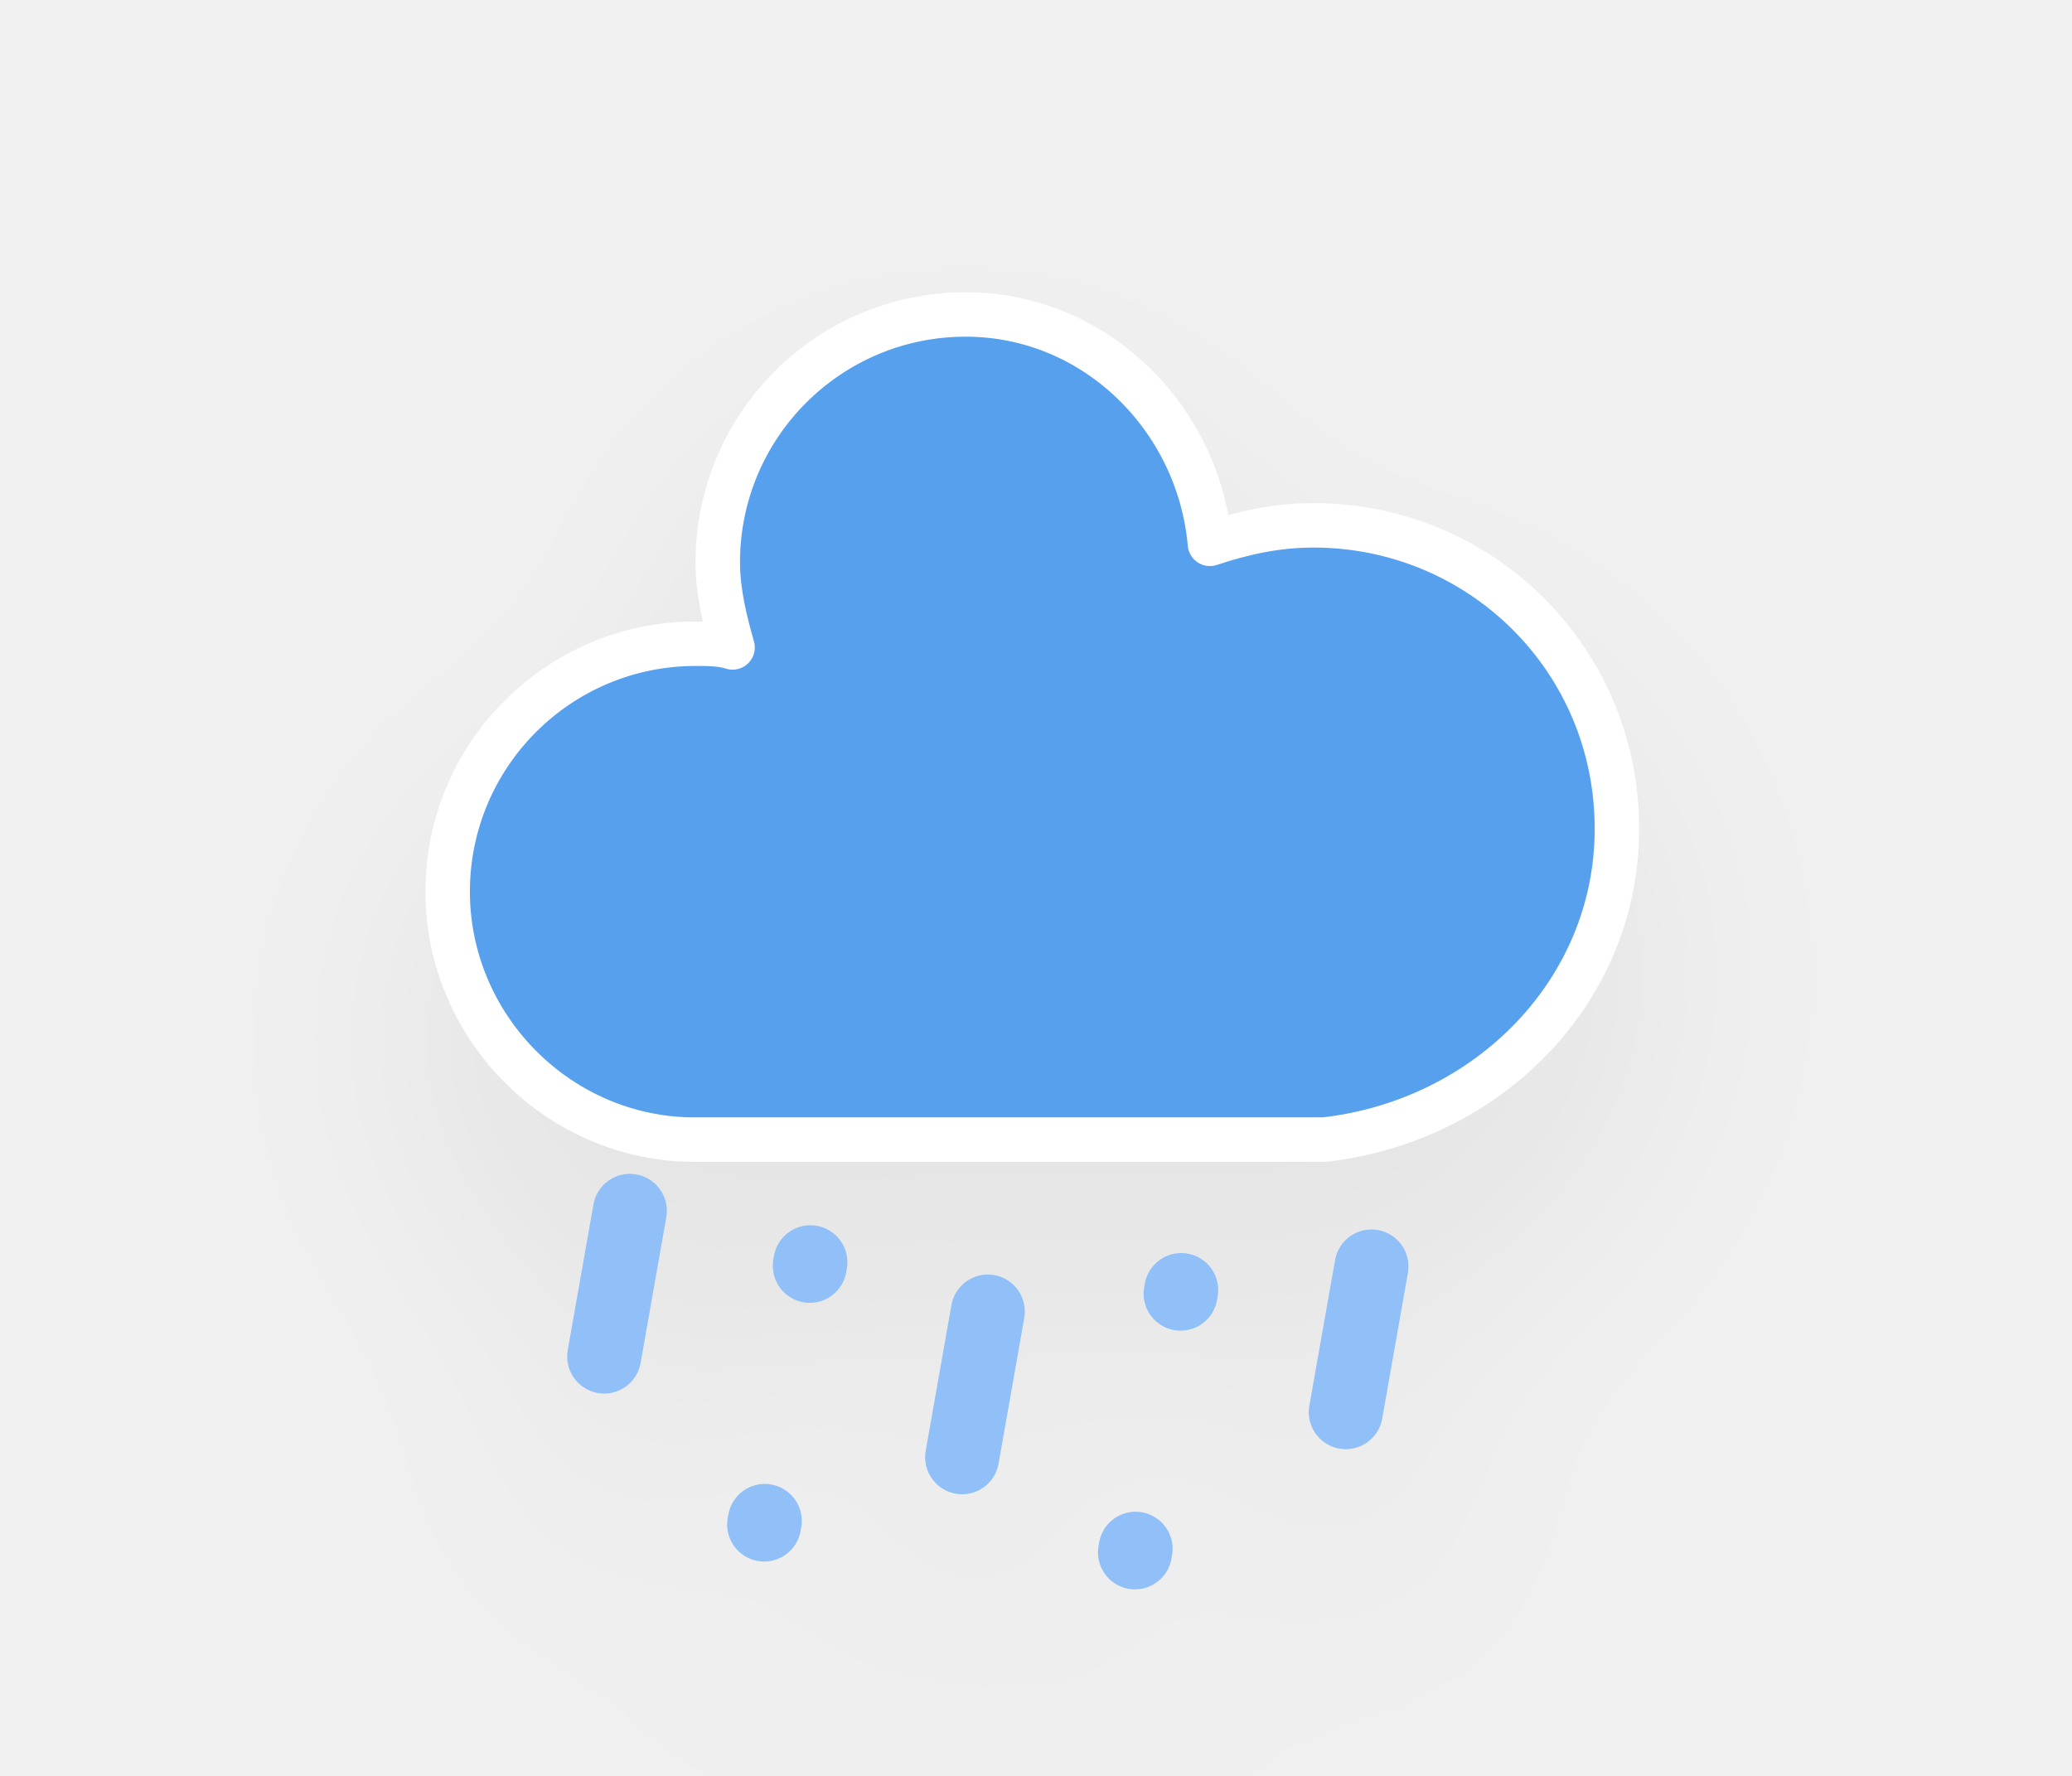
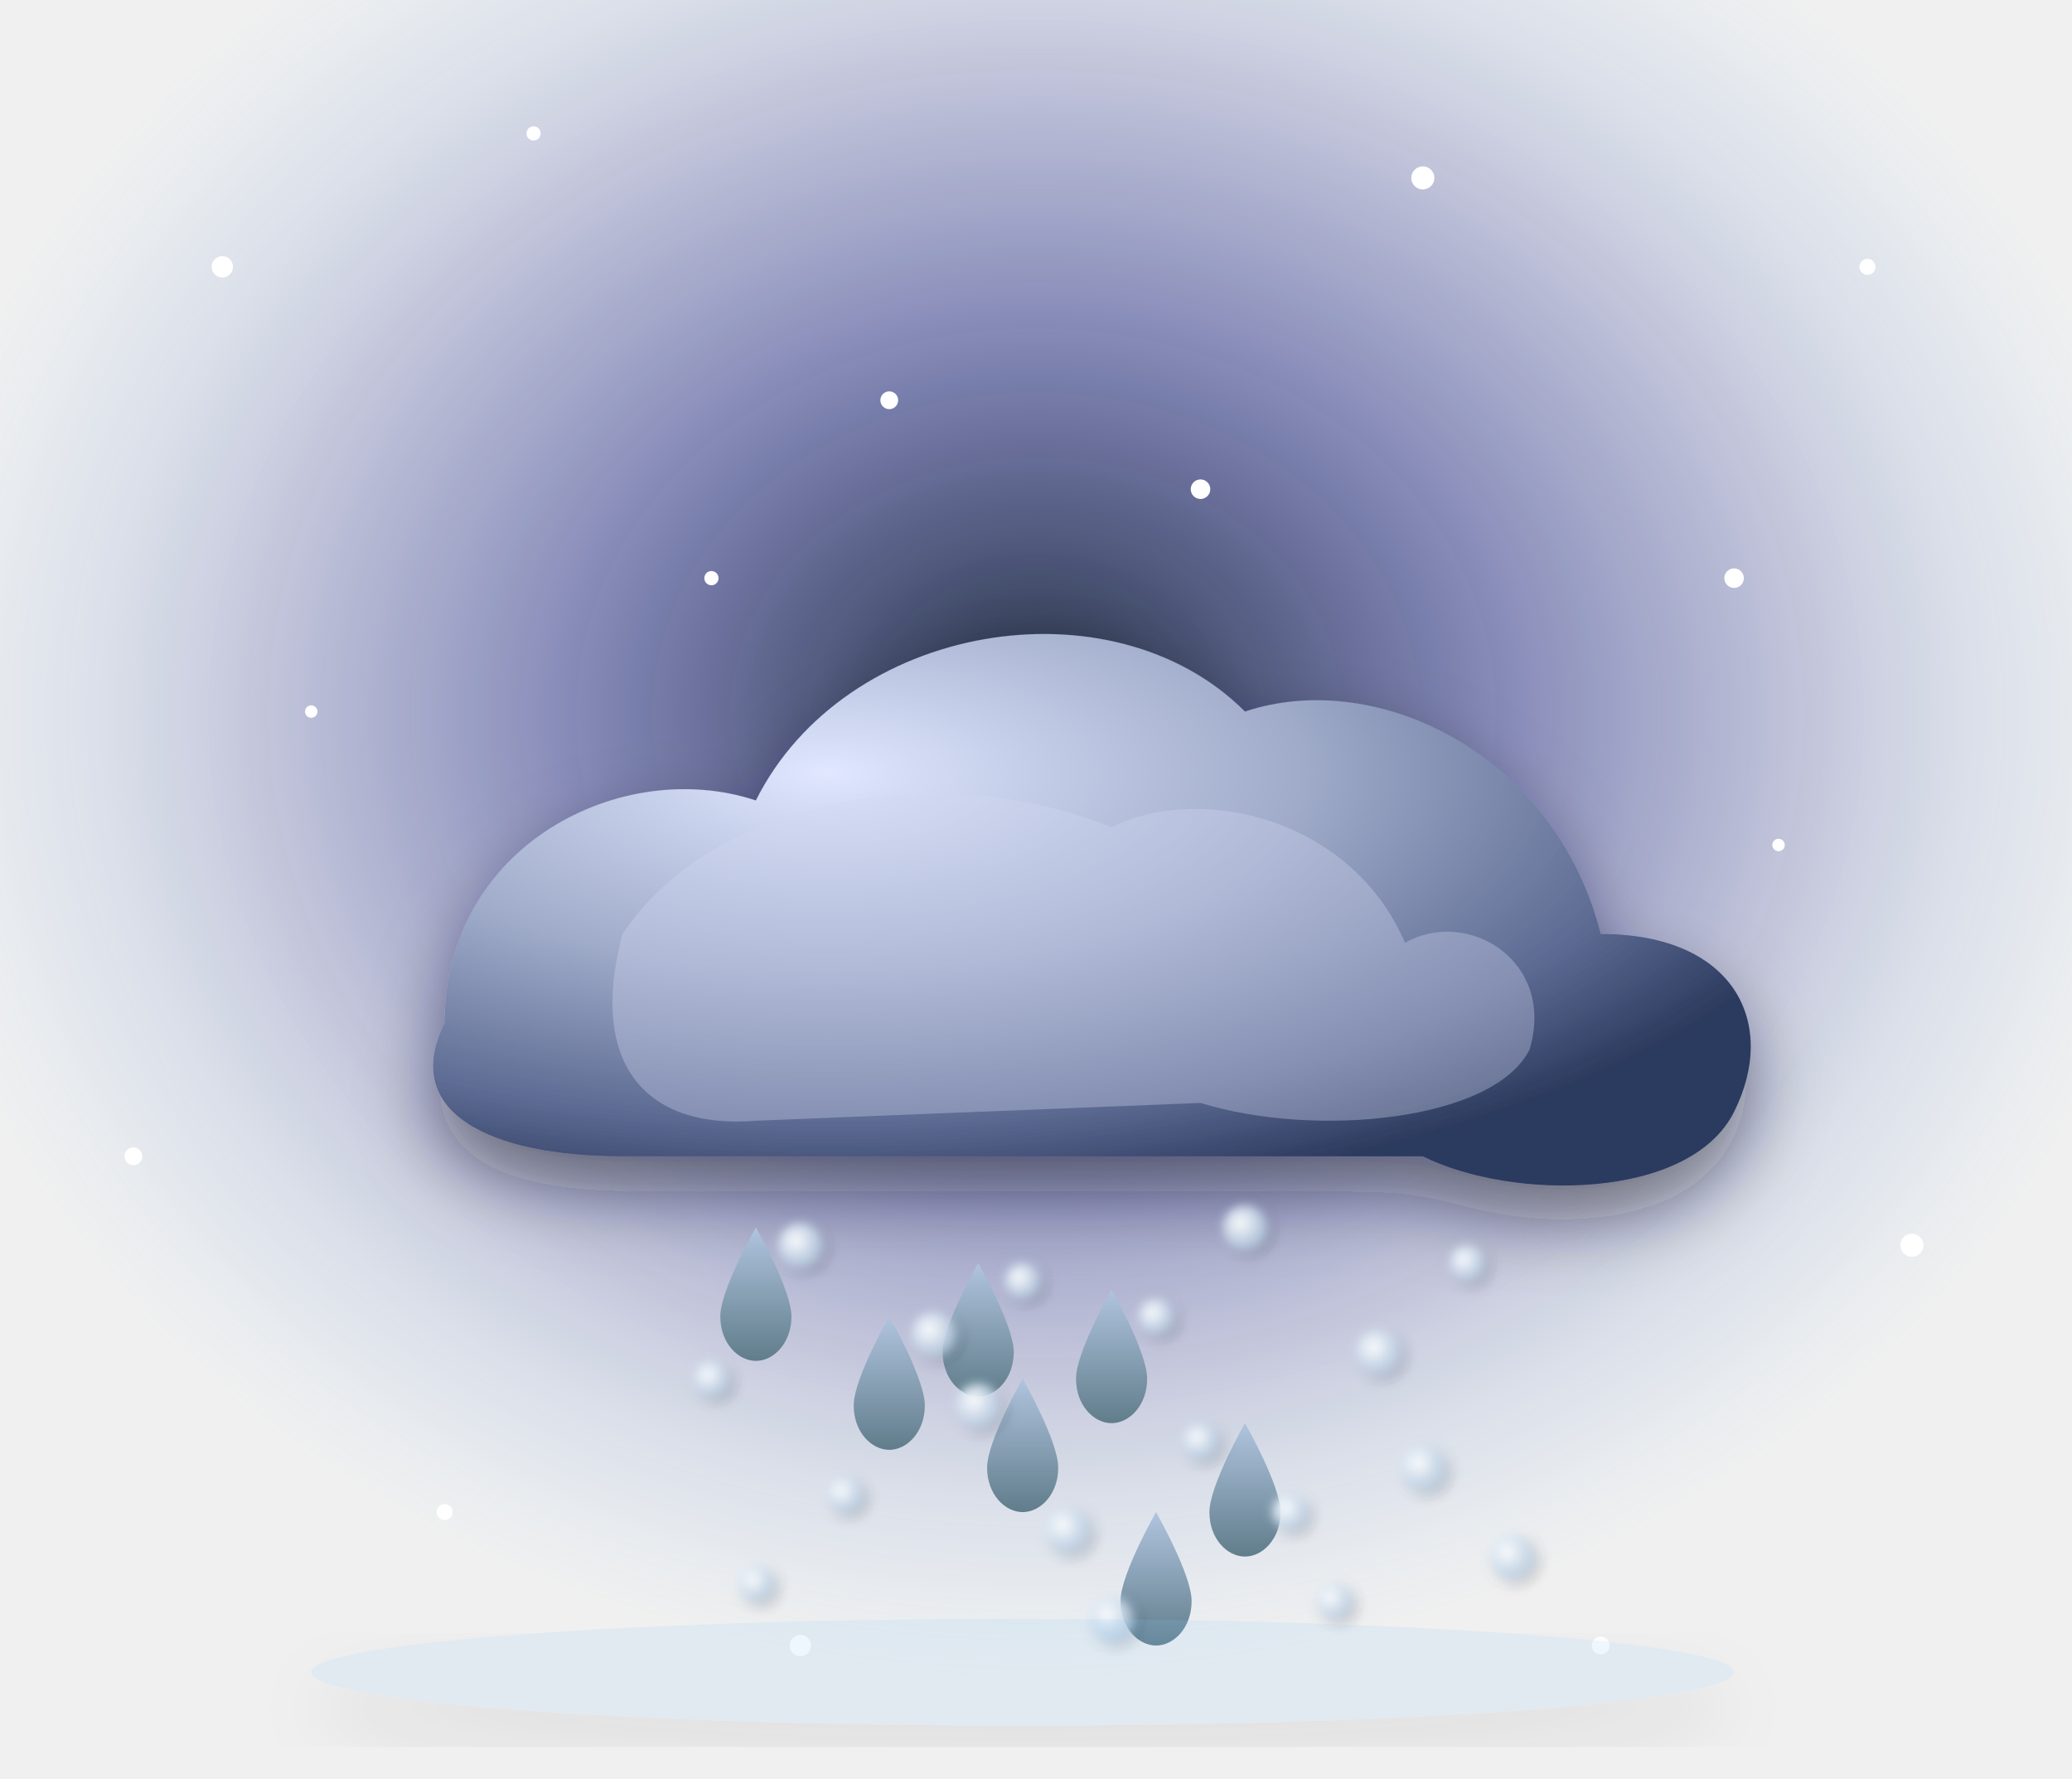
- <svg xmlns="http://www.w3.org/2000/svg" width="56" height="48" version="1.1">
+ <svg xmlns="http://www.w3.org/2000/svg" width="233" height="200" viewBox="0 0 233 200">
  <defs>
-     <filter id="blur" x="-.247" y="-.228" width="1.494" height="1.576">
-       <feGaussianBlur in="SourceAlpha" stdDeviation="3" />
-       <feOffset dx="0" dy="4" result="offsetblur" />
-       <feComponentTransfer>
-         <feFuncA slope="0.05" type="linear" />
-       </feComponentTransfer>
-       <feMerge>
-         <feMergeNode />
-         <feMergeNode in="SourceGraphic" />
-       </feMerge>
+     <radialGradient id="bgNight" cx="50%" cy="40%" r="55%">
+       <stop offset="0%" stop-color="#0D1B2A" stop-opacity="0.9" />
+       <stop offset="40%" stop-color="#1A237E" stop-opacity="0.5" />
+       <stop offset="70%" stop-color="#283593" stop-opacity="0.2" />
+       <stop offset="100%" stop-color="#64B5F6" stop-opacity="0" />
+     </radialGradient>
+     <radialGradient id="cloudNight" cx="30%" cy="25%" r="80%">
+       <stop offset="0%" stop-color="#E0E7FF" />
+       <stop offset="45%" stop-color="#9FABC9" />
+       <stop offset="80%" stop-color="#5C6A92" />
+       <stop offset="100%" stop-color="#2C3A5E" />
+     </radialGradient>
+     <linearGradient id="rainNight" x1="0" y1="0" x2="0" y2="1">
+       <stop offset="0%" stop-color="#B0C4DE" />
+       <stop offset="100%" stop-color="#607D8B" />
+     </linearGradient>
+     <radialGradient id="snowflakeNight" cx="40%" cy="40%" r="60%">
+       <stop offset="0%" stop-color="#FFFFFF" stop-opacity="1" />
+       <stop offset="100%" stop-color="#C0D8F0" stop-opacity="0.6" />
+     </radialGradient>
+     <filter id="cloudShadowNight" x="-20%" y="-20%" width="140%" height="140%">
+       <feDropShadow dx="0" dy="4" stdDeviation="4" flood-color="#0A1128" flood-opacity="0.5" />
    </filter>
-     <style type="text/css">
-       
-       /*
- ** RAIN
- */
-       @keyframes am-weather-rain {
-         0% {
-           stroke-dashoffset: 0;
-         }
+     <filter id="snowGlowNight" x="-50%" y="-50%" width="200%" height="200%">
+       <feGaussianBlur stdDeviation="0.5" />
+     </filter>
+     <filter id="snowShadowNight" x="-30%" y="-30%" width="160%" height="160%">
+       <feDropShadow dx="0.5" dy="0.5" stdDeviation="0.5" flood-color="#0A1128" flood-opacity="0.5" />
+     </filter>
+   </defs>
+   <style>
+     .bgLayerNight {
+       animation: bgPulseNight 8s ease-in-out infinite;
+     }
+     .cloudMoveNight {
+       animation: cloudFloatNight 6s ease-in-out infinite;
+     }
+     .rainNight {
+       animation: fallRainNight 1.8s ease-in infinite;
+     }
+     .snowflakeNight {
+       animation: fallSnowNight 3.5s ease-in-out infinite;
+       filter: url(#snowShadowNight);
+     }
+     .twinkleStar { animation: twinkle 3s ease-in-out infinite; }
+     .twinkleStarSlow { animation: twinkle 5s ease-in-out infinite; }
+     
+     /* Opóźnienia dla deszczu (12 kropli) – zachowane */
+     .r1 { animation-delay: 0.0s; }
+     .r2 { animation-delay: 0.2s; }
+     .r3 { animation-delay: 0.4s; }
+     .r4 { animation-delay: 0.6s; }
+     .r5 { animation-delay: 0.8s; }
+     .r6 { animation-delay: 1.0s; }
+     .r7 { animation-delay: 1.2s; }
+     .r8 { animation-delay: 1.4s; }
+     .r9 { animation-delay: 0.1s; }
+     .r10 { animation-delay: 0.5s; }
+     .r11 { animation-delay: 0.9s; }
+     .r12 { animation-delay: 1.3s; }

-         100% {
-           stroke-dashoffset: -100;
-         }
-       }
+     /* Opóźnienia dla śniegu (18 płatków) – zachowane */
+     .s1 { animation-delay: 0.0s; }
+     .s2 { animation-delay: 0.3s; }
+     .s3 { animation-delay: 0.6s; }
+     .s4 { animation-delay: 0.9s; }
+     .s5 { animation-delay: 1.2s; }
+     .s6 { animation-delay: 1.5s; }
+     .s7 { animation-delay: 1.8s; }
+     .s8 { animation-delay: 2.1s; }
+     .s9 { animation-delay: 2.4s; }
+     .s10 { animation-delay: 2.7s; }
+     .s11 { animation-delay: 3.0s; }
+     .s12 { animation-delay: 0.15s; }
+     .s13 { animation-delay: 0.45s; }
+     .s14 { animation-delay: 0.75s; }
+     .s15 { animation-delay: 1.05s; }
+     .s16 { animation-delay: 1.35s; }
+     .s17 { animation-delay: 1.65s; }
+     .s18 { animation-delay: 1.95s; }

-       .am-weather-rain-1 {
-         -webkit-animation-name: am-weather-rain;
-         -moz-animation-name: am-weather-rain;
-         -ms-animation-name: am-weather-rain;
-         animation-name: am-weather-rain;
-         -webkit-animation-duration: 8s;
-         -moz-animation-duration: 8s;
-         -ms-animation-duration: 8s;
-         animation-duration: 8s;
-         -webkit-animation-timing-function: linear;
-         -moz-animation-timing-function: linear;
-         -ms-animation-timing-function: linear;
-         animation-timing-function: linear;
-         -webkit-animation-iteration-count: infinite;
-         -moz-animation-iteration-count: infinite;
-         -ms-animation-iteration-count: infinite;
-         animation-iteration-count: infinite;
-       }
- 
-       .am-weather-rain-2 {
-         -webkit-animation-name: am-weather-rain;
-         -moz-animation-name: am-weather-rain;
-         -ms-animation-name: am-weather-rain;
-         animation-name: am-weather-rain;
-         -webkit-animation-delay: 0.25s;
-         -moz-animation-delay: 0.25s;
-         -ms-animation-delay: 0.25s;
-         animation-delay: 0.25s;
-         -webkit-animation-duration: 8s;
-         -moz-animation-duration: 8s;
-         -ms-animation-duration: 8s;
-         animation-duration: 8s;
-         -webkit-animation-timing-function: linear;
-         -moz-animation-timing-function: linear;
-         -ms-animation-timing-function: linear;
-         animation-timing-function: linear;
-         -webkit-animation-iteration-count: infinite;
-         -moz-animation-iteration-count: infinite;
-         -ms-animation-iteration-count: infinite;
-         animation-iteration-count: infinite;
-       }
- 
-       /*
- ** CLOUDS
- */
-       @keyframes am-weather-cloud-3 {
-         0% {
-           -webkit-transform: translate(0px, 0px);
-           -moz-transform: translate(0px, 0px);
-           -ms-transform: translate(0px, 0px);
-           transform: translate(0px, 0px);
-         }
- 
-         50% {
-           -webkit-transform: translate(2px, 0px);
-           -moz-transform: translate(2px, 0px);
-           -ms-transform: translate(2px, 0px);
-           transform: translate(2px, 0px);
-         }
- 
-         100% {
-           -webkit-transform: translate(0px, 0px);
-           -moz-transform: translate(0px, 0px);
-           -ms-transform: translate(0px, 0px);
-           transform: translate(0px, 0px);
-         }
-       }
- 
-       .am-weather-cloud-3 {
-         -webkit-animation-name: am-weather-cloud-3;
-         -moz-animation-name: am-weather-cloud-3;
-         animation-name: am-weather-cloud-3;
-         -webkit-animation-duration: 3s;
-         -moz-animation-duration: 3s;
-         animation-duration: 3s;
-         -webkit-animation-timing-function: linear;
-         -moz-animation-timing-function: linear;
-         animation-timing-function: linear;
-         -webkit-animation-iteration-count: infinite;
-         -moz-animation-iteration-count: infinite;
-         animation-iteration-count: infinite;
-       }
-       
-     </style>
-   </defs>
-   <g transform="translate(16,-2)" filter="url(#blur)">
-     <g class="am-weather-cloud-3" style="-moz-animation-duration:3s;-moz-animation-iteration-count:infinite;-moz-animation-name:am-weather-cloud-3;-moz-animation-timing-function:linear;-webkit-animation-duration:3s;-webkit-animation-iteration-count:infinite;-webkit-animation-name:am-weather-cloud-3;-webkit-animation-timing-function:linear">
-       <path transform="translate(-20,-11)" d="m47.7 35.4c0-4.6-3.7-8.2-8.2-8.2-1 0-1.9 0.2-2.8 0.5-0.3-3.4-3.1-6.2-6.6-6.2-3.7 0-6.7 3-6.7 6.7 0 0.8 0.2 1.6 0.4 2.3-0.3-0.1-0.7-0.1-1-0.1-3.7 0-6.7 3-6.7 6.7 0 3.6 2.9 6.6 6.5 6.7h17.2c4.4-0.5 7.9-4 7.9-8.4z" fill="#57a0ee" stroke="#fff" stroke-linejoin="round" stroke-width="1.2" />
-     </g>
-     <g class="am-weather-sleet-2" transform="translate(-20,-10) rotate(10,-247.39,200.17)" fill="none" stroke="#91c0f8" stroke-linecap="round">
-       <line class="am-weather-rain-1" transform="translate(-5,1)" y2="8" stroke-dasharray="0.1, 7" stroke-width="2" style="-moz-animation-duration:8s;-moz-animation-iteration-count:infinite;-moz-animation-name:am-weather-rain;-moz-animation-timing-function:linear;-ms-animation-duration:8s;-ms-animation-iteration-count:infinite;-ms-animation-name:am-weather-rain;-ms-animation-timing-function:linear;-webkit-animation-duration:8s;-webkit-animation-iteration-count:infinite;-webkit-animation-name:am-weather-rain;-webkit-animation-timing-function:linear" />
-       <line class="am-weather-rain-1" transform="translate(5)" y2="8" stroke-dasharray="0.1, 7" stroke-width="2" style="-moz-animation-duration:8s;-moz-animation-iteration-count:infinite;-moz-animation-name:am-weather-rain;-moz-animation-timing-function:linear;-ms-animation-duration:8s;-ms-animation-iteration-count:infinite;-ms-animation-name:am-weather-rain;-ms-animation-timing-function:linear;-webkit-animation-duration:8s;-webkit-animation-iteration-count:infinite;-webkit-animation-name:am-weather-rain;-webkit-animation-timing-function:linear" />
-     </g>
-     <g class="am-weather-rain-3" transform="translate(-20,-10) rotate(10,-245.89,217.31)" fill="none" stroke="#91c0f8" stroke-dasharray="4, 7" stroke-linecap="round" stroke-width="2">
-       <line class="am-weather-rain-1" transform="translate(-13,1)" y2="8" style="-moz-animation-duration:8s;-moz-animation-iteration-count:infinite;-moz-animation-name:am-weather-rain;-moz-animation-timing-function:linear;-ms-animation-duration:8s;-ms-animation-iteration-count:infinite;-ms-animation-name:am-weather-rain;-ms-animation-timing-function:linear;-webkit-animation-duration:8s;-webkit-animation-iteration-count:infinite;-webkit-animation-name:am-weather-rain;-webkit-animation-timing-function:linear" />
-       <line class="am-weather-rain-1" transform="translate(-3,2)" y2="8" style="-moz-animation-duration:8s;-moz-animation-iteration-count:infinite;-moz-animation-name:am-weather-rain;-moz-animation-timing-function:linear;-ms-animation-duration:8s;-ms-animation-iteration-count:infinite;-ms-animation-name:am-weather-rain;-ms-animation-timing-function:linear;-webkit-animation-duration:8s;-webkit-animation-iteration-count:infinite;-webkit-animation-name:am-weather-rain;-webkit-animation-timing-function:linear" />
-       <line class="am-weather-rain-2" transform="translate(7,-1)" y2="8" style="-moz-animation-delay:0.25s;-moz-animation-duration:8s;-moz-animation-iteration-count:infinite;-moz-animation-name:am-weather-rain;-moz-animation-timing-function:linear;-ms-animation-delay:0.25s;-ms-animation-duration:8s;-ms-animation-iteration-count:infinite;-ms-animation-name:am-weather-rain;-ms-animation-timing-function:linear;-webkit-animation-delay:0.25s;-webkit-animation-duration:8s;-webkit-animation-iteration-count:infinite;-webkit-animation-name:am-weather-rain;-webkit-animation-timing-function:linear" />
-     </g>
+     @keyframes bgPulseNight {
+       0%,100% { opacity: 0.85; }
+       50% { opacity: 1; }
+     }
+     @keyframes cloudFloatNight {
+       0%,100% { transform: translateX(0) translateY(0); }
+       50% { transform: translateX(-3px) translateY(-2px); }
+     }
+     @keyframes fallRainNight {
+       0% { transform: translateY(-25px) translateX(0); opacity: 0; }
+       20% { opacity: 0.7; }
+       80% { opacity: 0.6; }
+       100% { transform: translateY(55px) translateX(-8px); opacity: 0; }
+     }
+     @keyframes fallSnowNight {
+       0% { transform: translateY(-20px) translateX(0) rotate(0deg); opacity: 0; }
+       20% { opacity: 0.8; }
+       80% { opacity: 0.7; }
+       100% { transform: translateY(50px) translateX(-6px) rotate(360deg); opacity: 0; }
+     }
+     @keyframes twinkle {
+       0%,100% { opacity: 0.2; transform: scale(0.8); }
+       50% { opacity: 1; transform: scale(1.2); }
+     }
+   </style>
+   <rect width="233" height="200" fill="url(#bgNight)" class="bgLayerNight" />
+   <g fill="#FFFFFF">
+     <circle cx="25" cy="30" r="1.2" class="twinkleStar" style="animation-delay: 0s" />
+     <circle cx="60" cy="15" r="0.8" class="twinkleStarSlow" style="animation-delay: 0.5s" />
+     <circle cx="100" cy="45" r="1" class="twinkleStar" style="animation-delay: 1.2s" />
+     <circle cx="160" cy="20" r="1.3" class="twinkleStar" style="animation-delay: 2s" />
+     <circle cx="210" cy="30" r="0.9" class="twinkleStarSlow" style="animation-delay: 0.8s" />
+     <circle cx="195" cy="65" r="1.1" class="twinkleStar" style="animation-delay: 1.5s" />
+     <circle cx="35" cy="80" r="0.7" class="twinkleStar" style="animation-delay: 2.5s" />
+     <circle cx="15" cy="130" r="1" class="twinkleStarSlow" style="animation-delay: 0.3s" />
+     <circle cx="50" cy="170" r="0.9" class="twinkleStar" style="animation-delay: 1.8s" />
+     <circle cx="90" cy="185" r="1.2" class="twinkleStar" style="animation-delay: 2.2s" />
+     <circle cx="140" cy="170" r="0.8" class="twinkleStarSlow" style="animation-delay: 0.6s" />
+     <circle cx="180" cy="185" r="1" class="twinkleStar" style="animation-delay: 1.1s" />
+     <circle cx="215" cy="140" r="1.3" class="twinkleStar" style="animation-delay: 2.8s" />
+     <circle cx="175" cy="105" r="0.9" class="twinkleStarSlow" style="animation-delay: 1.4s" />
+     <circle cx="55" cy="105" r="0.6" class="twinkleStar" style="animation-delay: 3s" />
+     <circle cx="135" cy="55" r="1.1" class="twinkleStar" style="animation-delay: 0.9s" />
+     <circle cx="80" cy="65" r="0.8" class="twinkleStarSlow" style="animation-delay: 1.7s" />
+     <circle cx="200" cy="95" r="0.7" class="twinkleStar" style="animation-delay: 2.3s" />
  </g>
+   <g class="cloudMoveNight" filter="url(#cloudShadowNight)">
+     <path d="M 50,115               C 50,95 70,85 85,90               C 95,70 125,65 140,80               C 155,75 175,85 180,105               C 195,105 200,115 195,125               C 190,135 170,135 160,130               L 70,130               C 55,130 45,125 50,115 Z" fill="url(#cloudNight)" />
+     <path d="M 70,105 C 80,90 105,85 125,93 C 135,88 152,92 158,106 C 165,102 175,108 172,118 C 168,126 148,128 135,124 L 85,126 C 73,127 66,120 70,105 Z" fill="#D0D8F0" opacity="0.35" />
+   </g>
+   <g>
+     <path class="rainNight r1" d="M 85 138 C 85 138 81 145 81 148 C 81 151 83 153 85 153 C 87 153 89 151 89 148 C 89 145 85 138 85 138 Z" fill="url(#rainNight)" />
+     <path class="rainNight r2" d="M 110 142 C 110 142 106 149 106 152 C 106 155 108 157 110 157 C 112 157 114 155 114 152 C 114 149 110 142 110 142 Z" fill="url(#rainNight)" />
+     <path class="rainNight r5" d="M 100 148 C 100 148 96 155 96 158 C 96 161 98 163 100 163 C 102 163 104 161 104 158 C 104 155 100 148 100 148 Z" fill="url(#rainNight)" />
+     <path class="rainNight r6" d="M 125 145 C 125 145 121 152 121 155 C 121 158 123 160 125 160 C 127 160 129 158 129 155 C 129 152 125 145 125 145 Z" fill="url(#rainNight)" />
+     <path class="rainNight r9" d="M 115 155 C 115 155 111 162 111 165 C 111 168 113 170 115 170 C 117 170 119 168 119 165 C 119 162 115 155 115 155 Z" fill="url(#rainNight)" />
+     <path class="rainNight r10" d="M 140 160 C 140 160 136 167 136 170 C 136 173 138 175 140 175 C 142 175 144 173 144 170 C 144 167 140 160 140 160 Z" fill="url(#rainNight)" />
+     <path class="rainNight r12" d="M 130 170 C 130 170 126 177 126 180 C 126 183 128 185 130 185 C 132 185 134 183 134 180 C 134 177 130 170 130 170 Z" fill="url(#rainNight)" />
+   </g>
+   <g filter="url(#snowGlowNight)">
+     <circle class="snowflakeNight s1" cx="90" cy="140" r="2.5" fill="url(#snowflakeNight)" />
+     <circle class="snowflakeNight s2" cx="115" cy="144" r="2" fill="url(#snowflakeNight)" />
+     <circle class="snowflakeNight s3" cx="140" cy="138" r="2.5" fill="url(#snowflakeNight)" />
+     <circle class="snowflakeNight s4" cx="165" cy="142" r="2" fill="url(#snowflakeNight)" />
+     <circle class="snowflakeNight s5" cx="105" cy="150" r="2.5" fill="url(#snowflakeNight)" />
+     <circle class="snowflakeNight s6" cx="130" cy="148" r="2" fill="url(#snowflakeNight)" />
+     <circle class="snowflakeNight s7" cx="155" cy="152" r="2.5" fill="url(#snowflakeNight)" />
+     <circle class="snowflakeNight s8" cx="80" cy="155" r="2" fill="url(#snowflakeNight)" />
+     <circle class="snowflakeNight s9" cx="110" cy="158" r="2.5" fill="url(#snowflakeNight)" />
+     <circle class="snowflakeNight s10" cx="135" cy="162" r="2" fill="url(#snowflakeNight)" />
+     <circle class="snowflakeNight s11" cx="160" cy="165" r="2.5" fill="url(#snowflakeNight)" />
+     <circle class="snowflakeNight s12" cx="95" cy="168" r="2" fill="url(#snowflakeNight)" />
+     <circle class="snowflakeNight s13" cx="120" cy="172" r="2.5" fill="url(#snowflakeNight)" />
+     <circle class="snowflakeNight s14" cx="145" cy="170" r="2" fill="url(#snowflakeNight)" />
+     <circle class="snowflakeNight s15" cx="170" cy="175" r="2.5" fill="url(#snowflakeNight)" />
+     <circle class="snowflakeNight s16" cx="85" cy="178" r="2" fill="url(#snowflakeNight)" />
+     <circle class="snowflakeNight s17" cx="125" cy="182" r="2.5" fill="url(#snowflakeNight)" />
+     <circle class="snowflakeNight s18" cx="150" cy="180" r="2" fill="url(#snowflakeNight)" />
+   </g>
+   <ellipse cx="115" cy="188" rx="80" ry="6" fill="#90CAF9" opacity="0.15" filter="url(#cloudShadowNight)" />
</svg>
